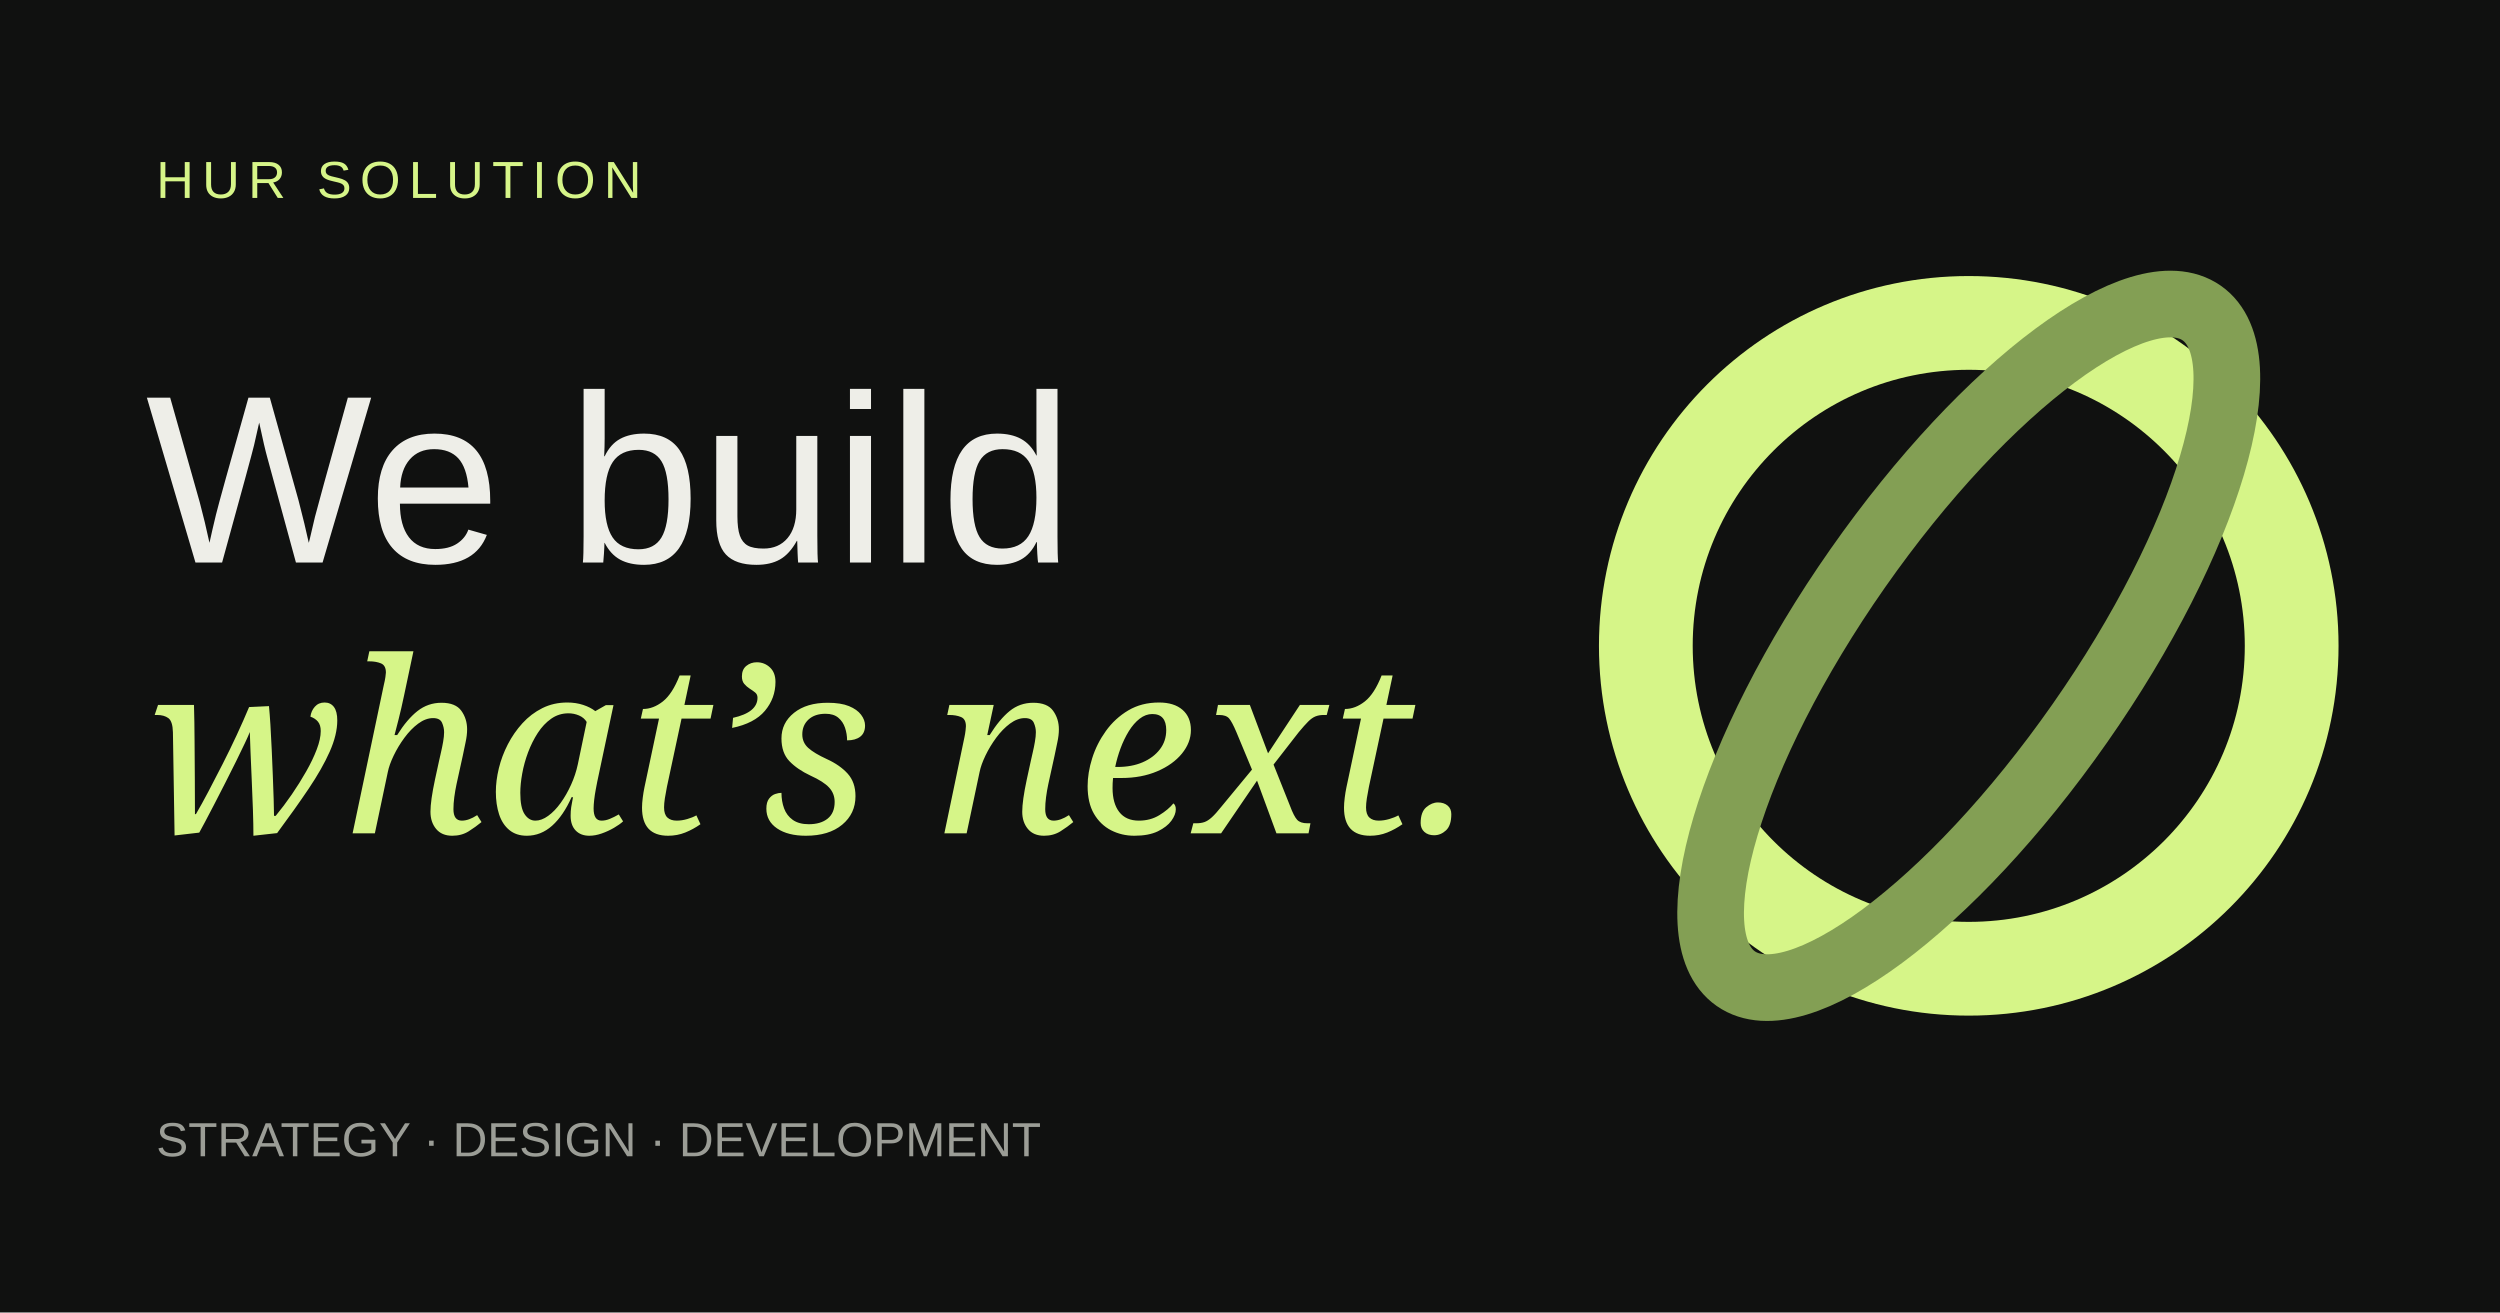
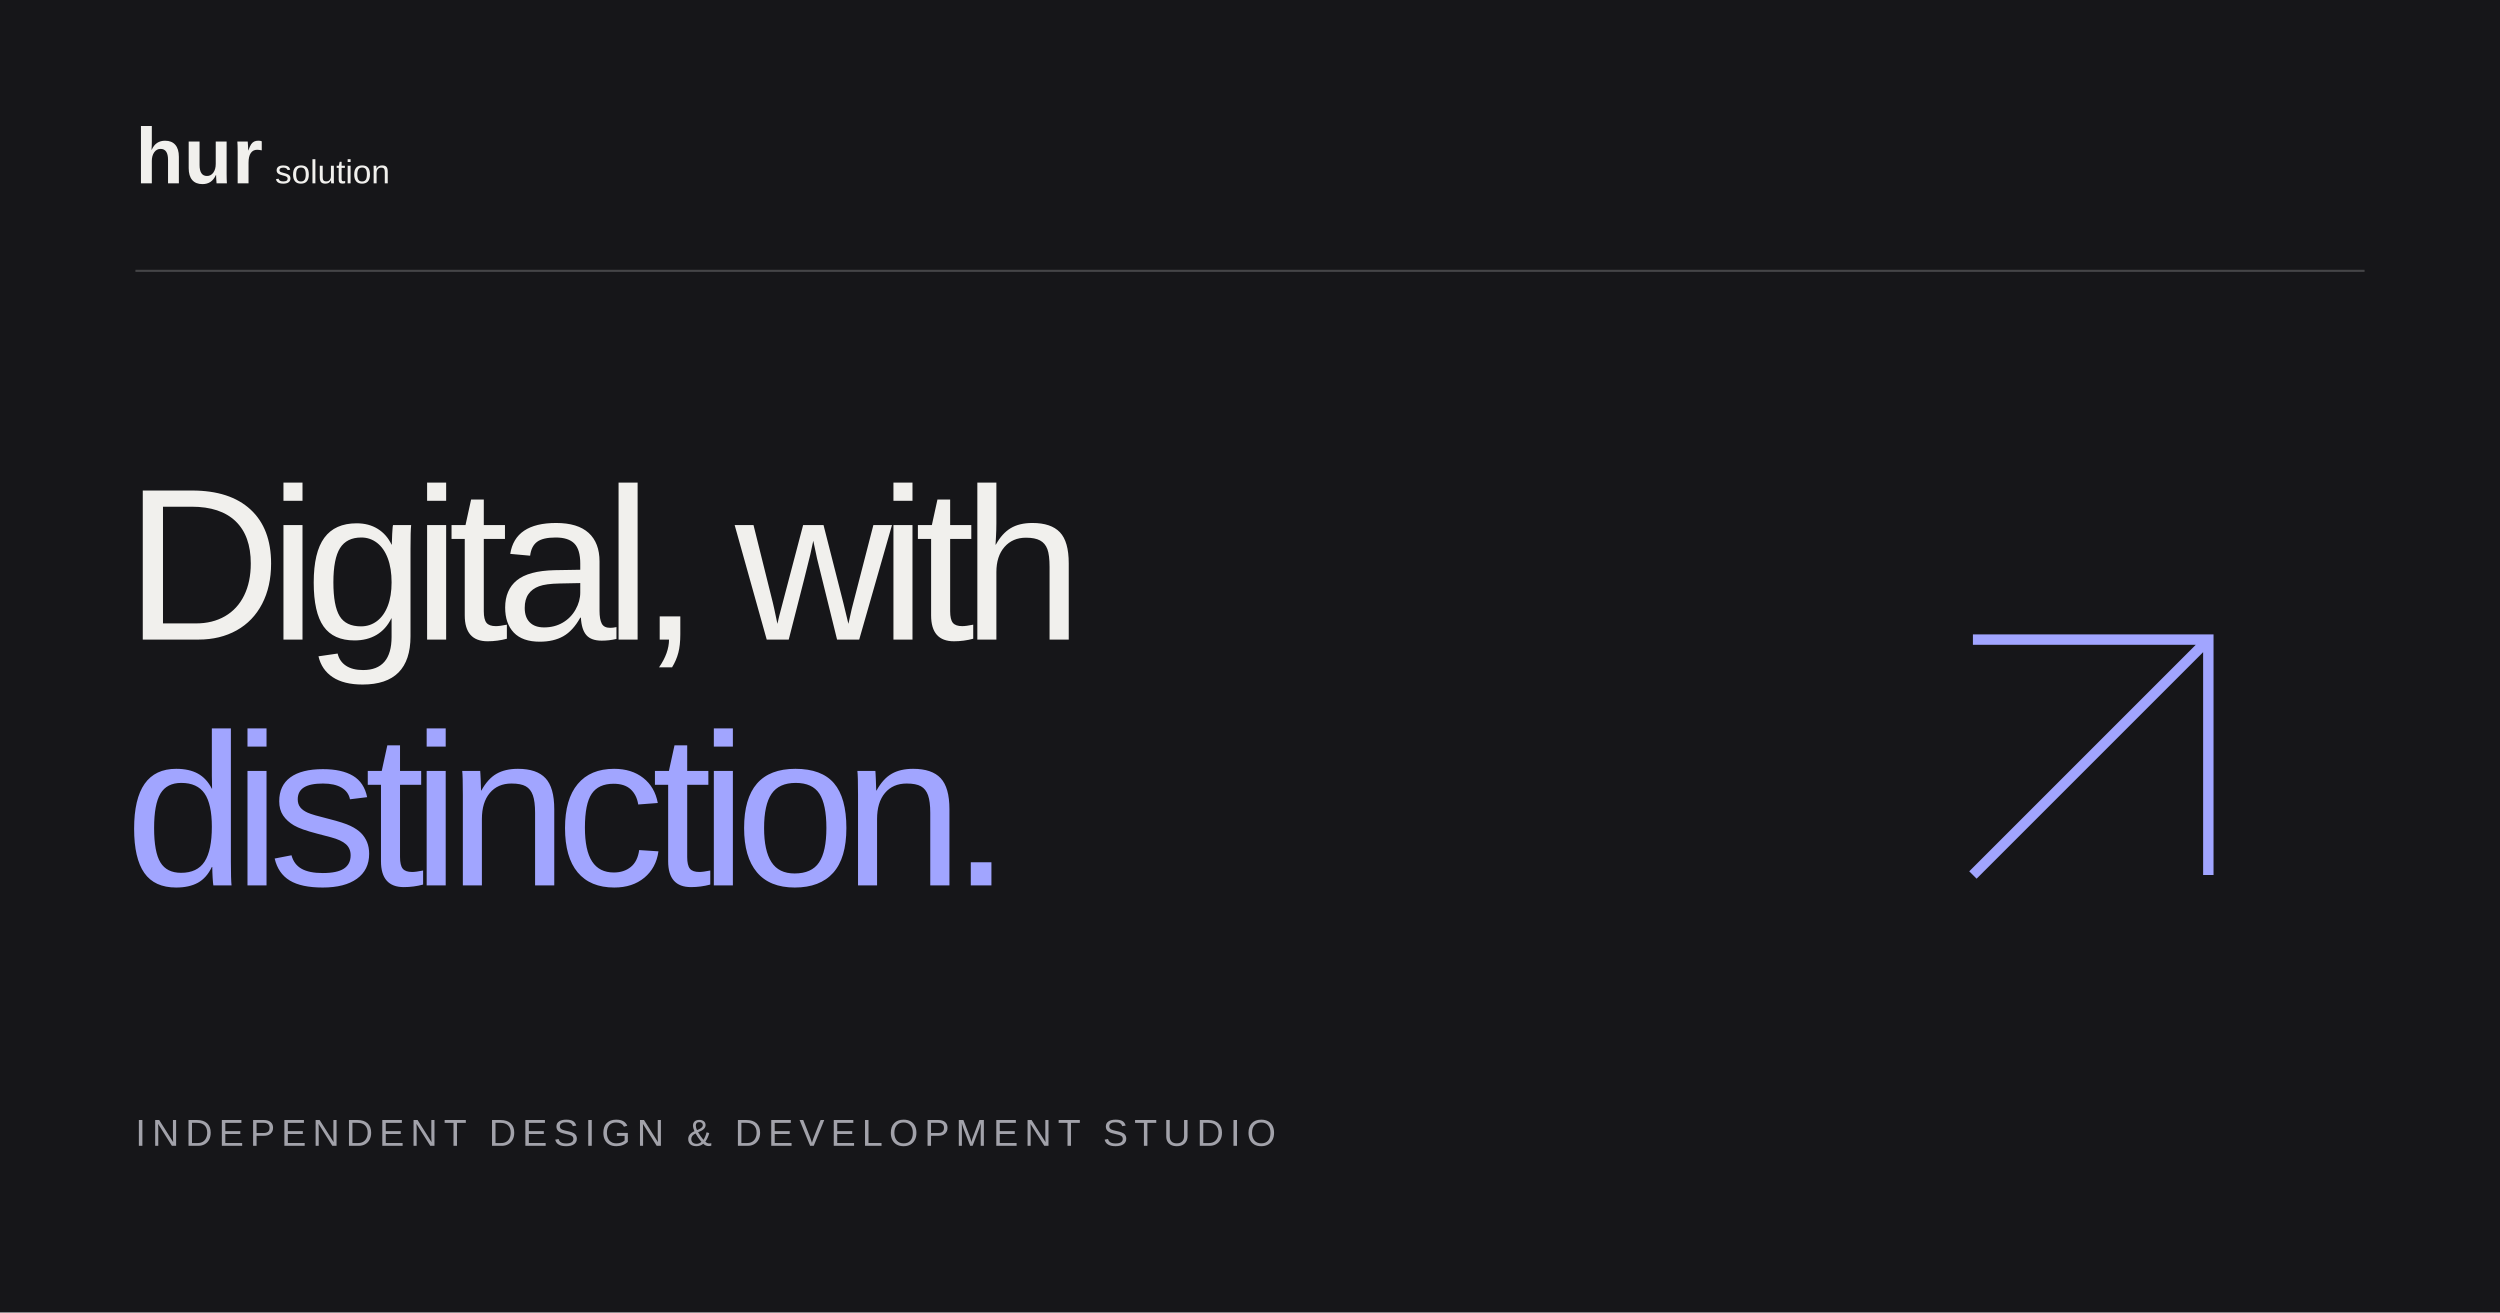
<svg xmlns="http://www.w3.org/2000/svg" width="1200" height="630" viewBox="0 0 1200 630">
-   <rect width="1200" height="630" fill="#101110" />
-   <text x="75" y="95" fill="#d6f588" font-family="Arial,sans-serif" font-size="25" letter-spacing="4">HUR SOLUTION</text>
-   <text x="70" y="270" fill="#eeeee8" font-family="Arial,sans-serif" font-size="115">We build</text>
-   <text x="70" y="400" fill="#d6f588" font-family="Georgia,serif" font-style="italic" font-size="115">what’s next.</text>
-   <circle cx="945" cy="310" r="155" fill="none" stroke="#d6f588" stroke-width="45" />
-   <ellipse cx="945" cy="310" rx="65" ry="195" fill="none" stroke="#839f54" stroke-width="32" transform="rotate(35 945 310)" />
-   <text x="75" y="555" fill="#9b9d96" font-family="Arial,sans-serif" font-size="23">STRATEGY · DESIGN · DEVELOPMENT</text>
+   <rect width="1200" height="630" fill="#161619" />
+   <text x="65" y="88" fill="#f1f0ed" font-family="Arial,sans-serif" font-size="38" font-weight="bold">hur</text>
+   <text x="132" y="88" fill="#f1f0ed" font-family="Arial,sans-serif" font-size="16">solution</text>
+   <path d="M65 130h1070" stroke="#ffffff33" />
+   <text x="60" y="307" fill="#f1f0ed" font-family="Arial,sans-serif" font-size="104" letter-spacing="-6">Digital, with</text>
+   <text x="60" y="425" fill="#a1a5ff" font-family="Arial,sans-serif" font-size="104" letter-spacing="-6">distinction.</text>
+   <text x="65" y="550" fill="#a2a2aa" font-family="Arial,sans-serif" font-size="18" letter-spacing="3">INDEPENDENT DESIGN &amp; DEVELOPMENT STUDIO</text>
+   <path d="M947 307h113v113m-113 0 113-113" fill="none" stroke="#a1a5ff" stroke-width="5" />
</svg>
